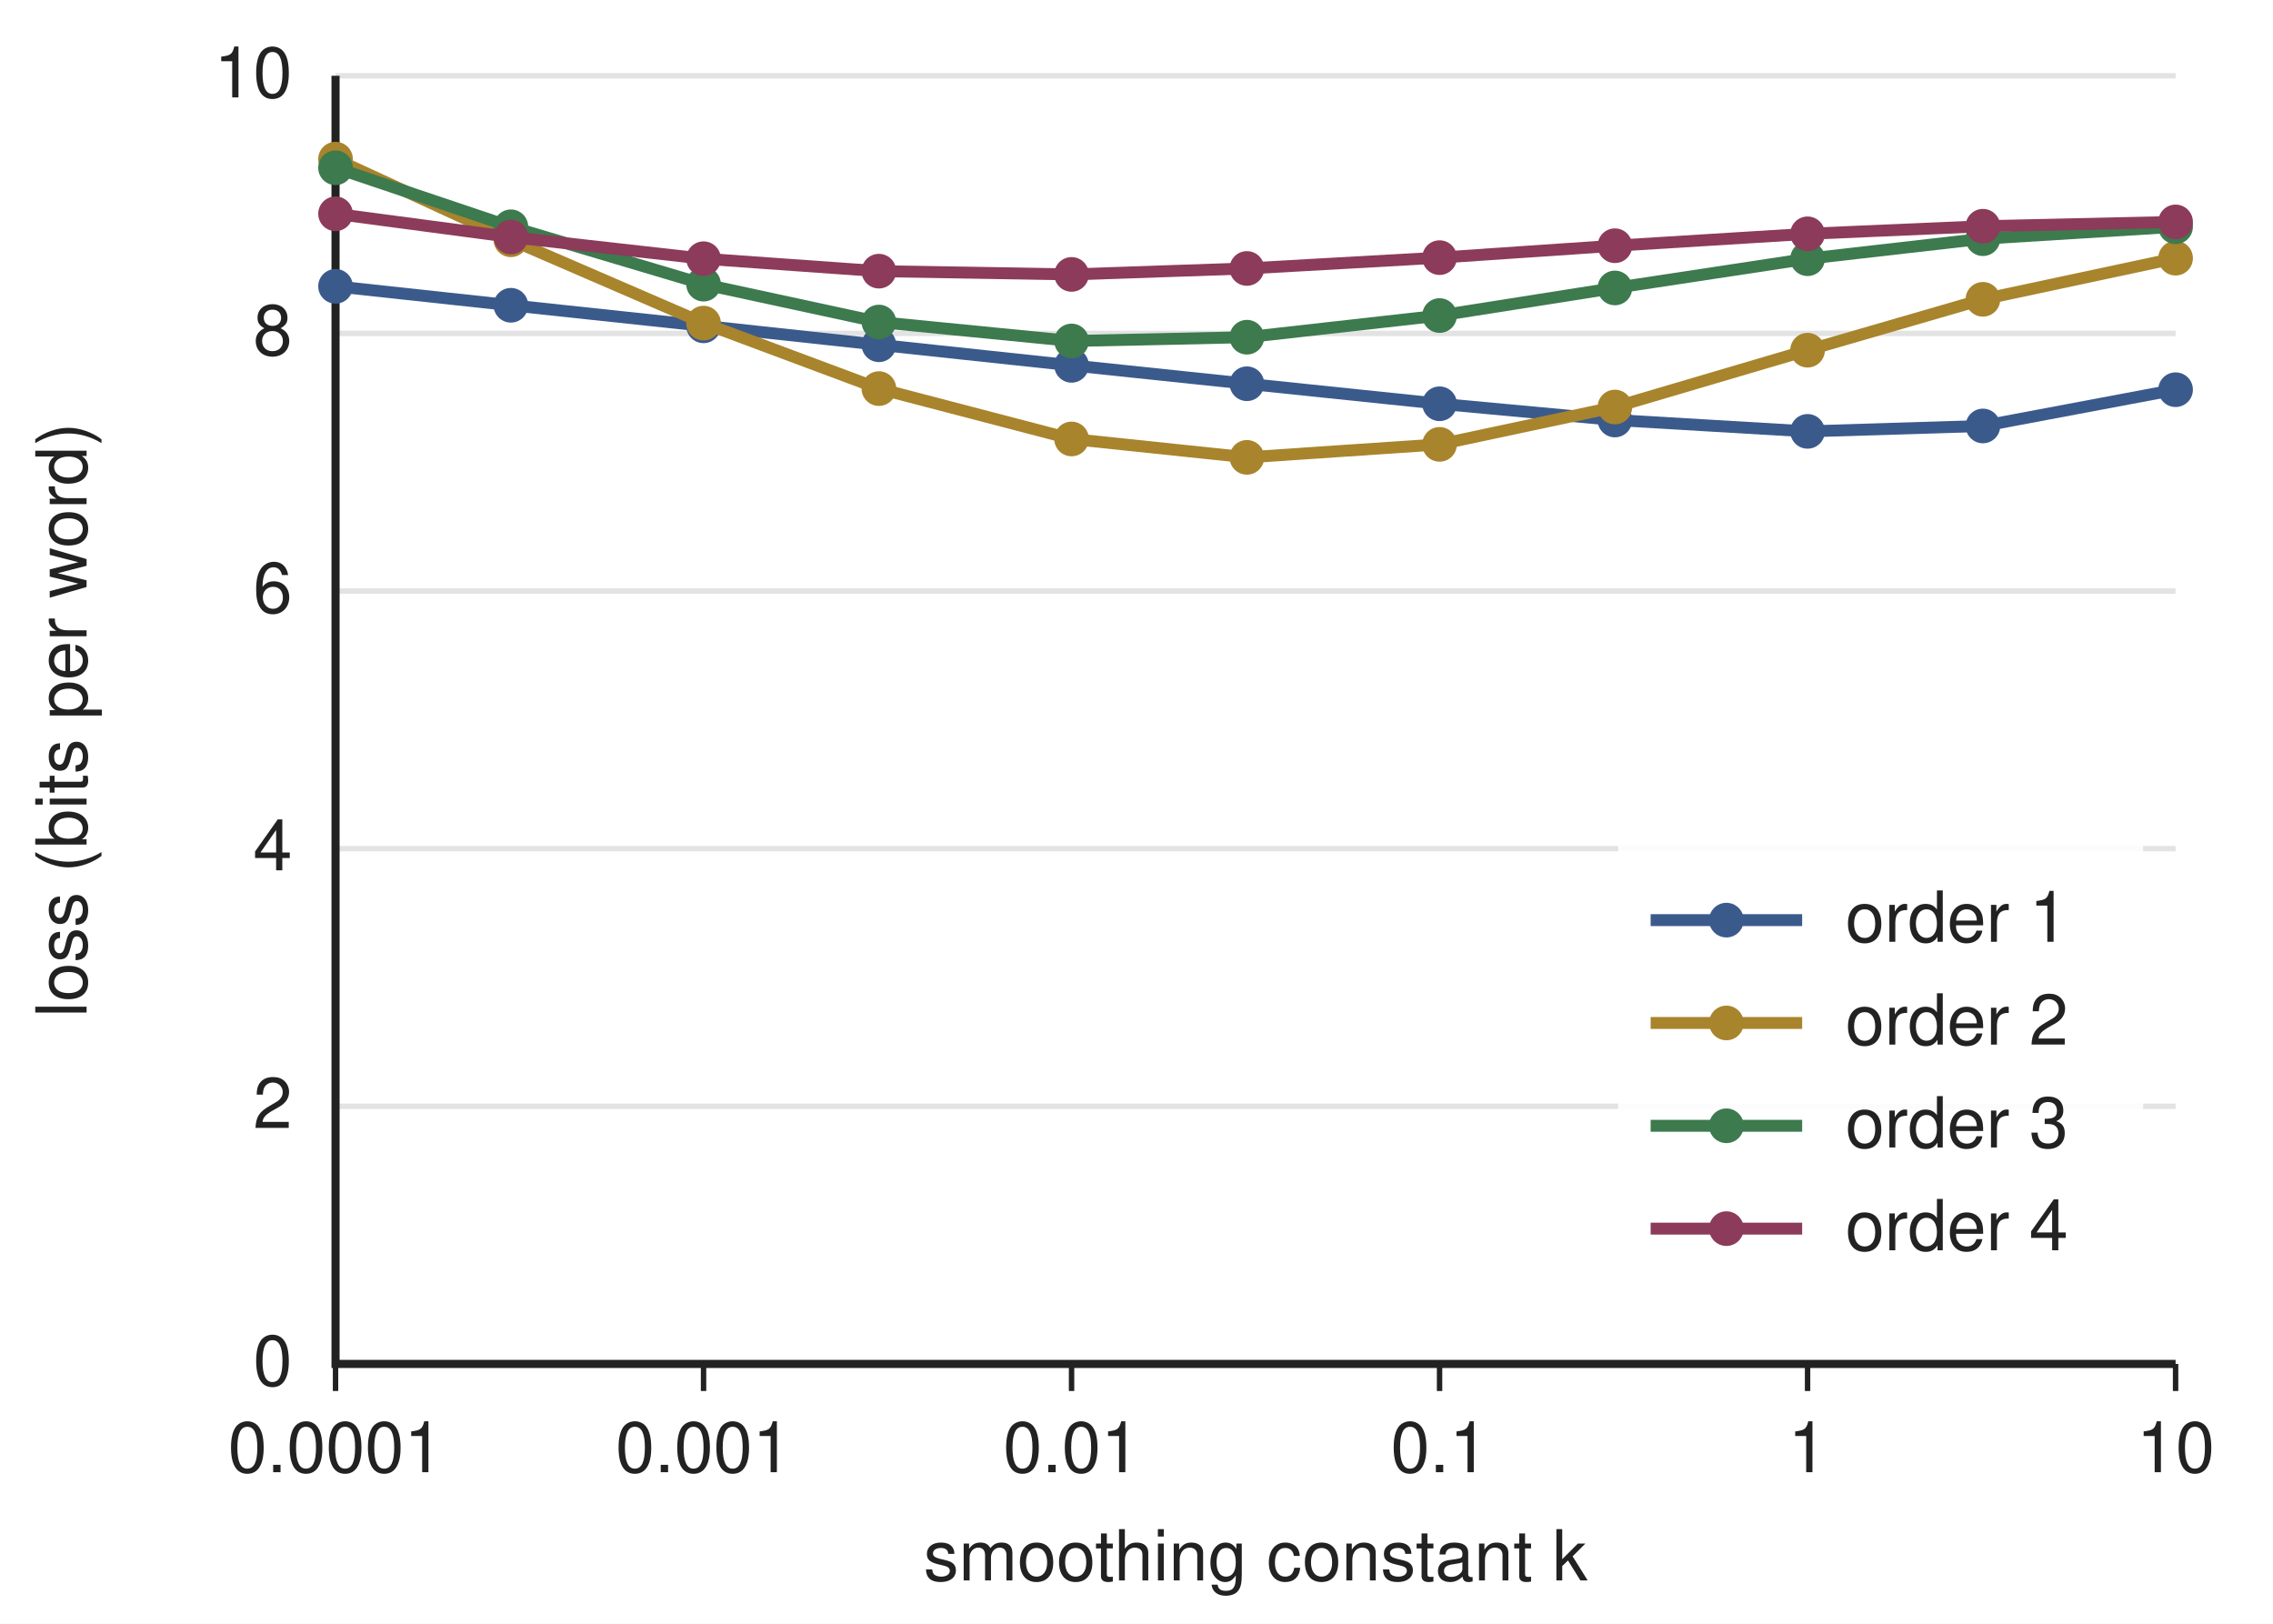
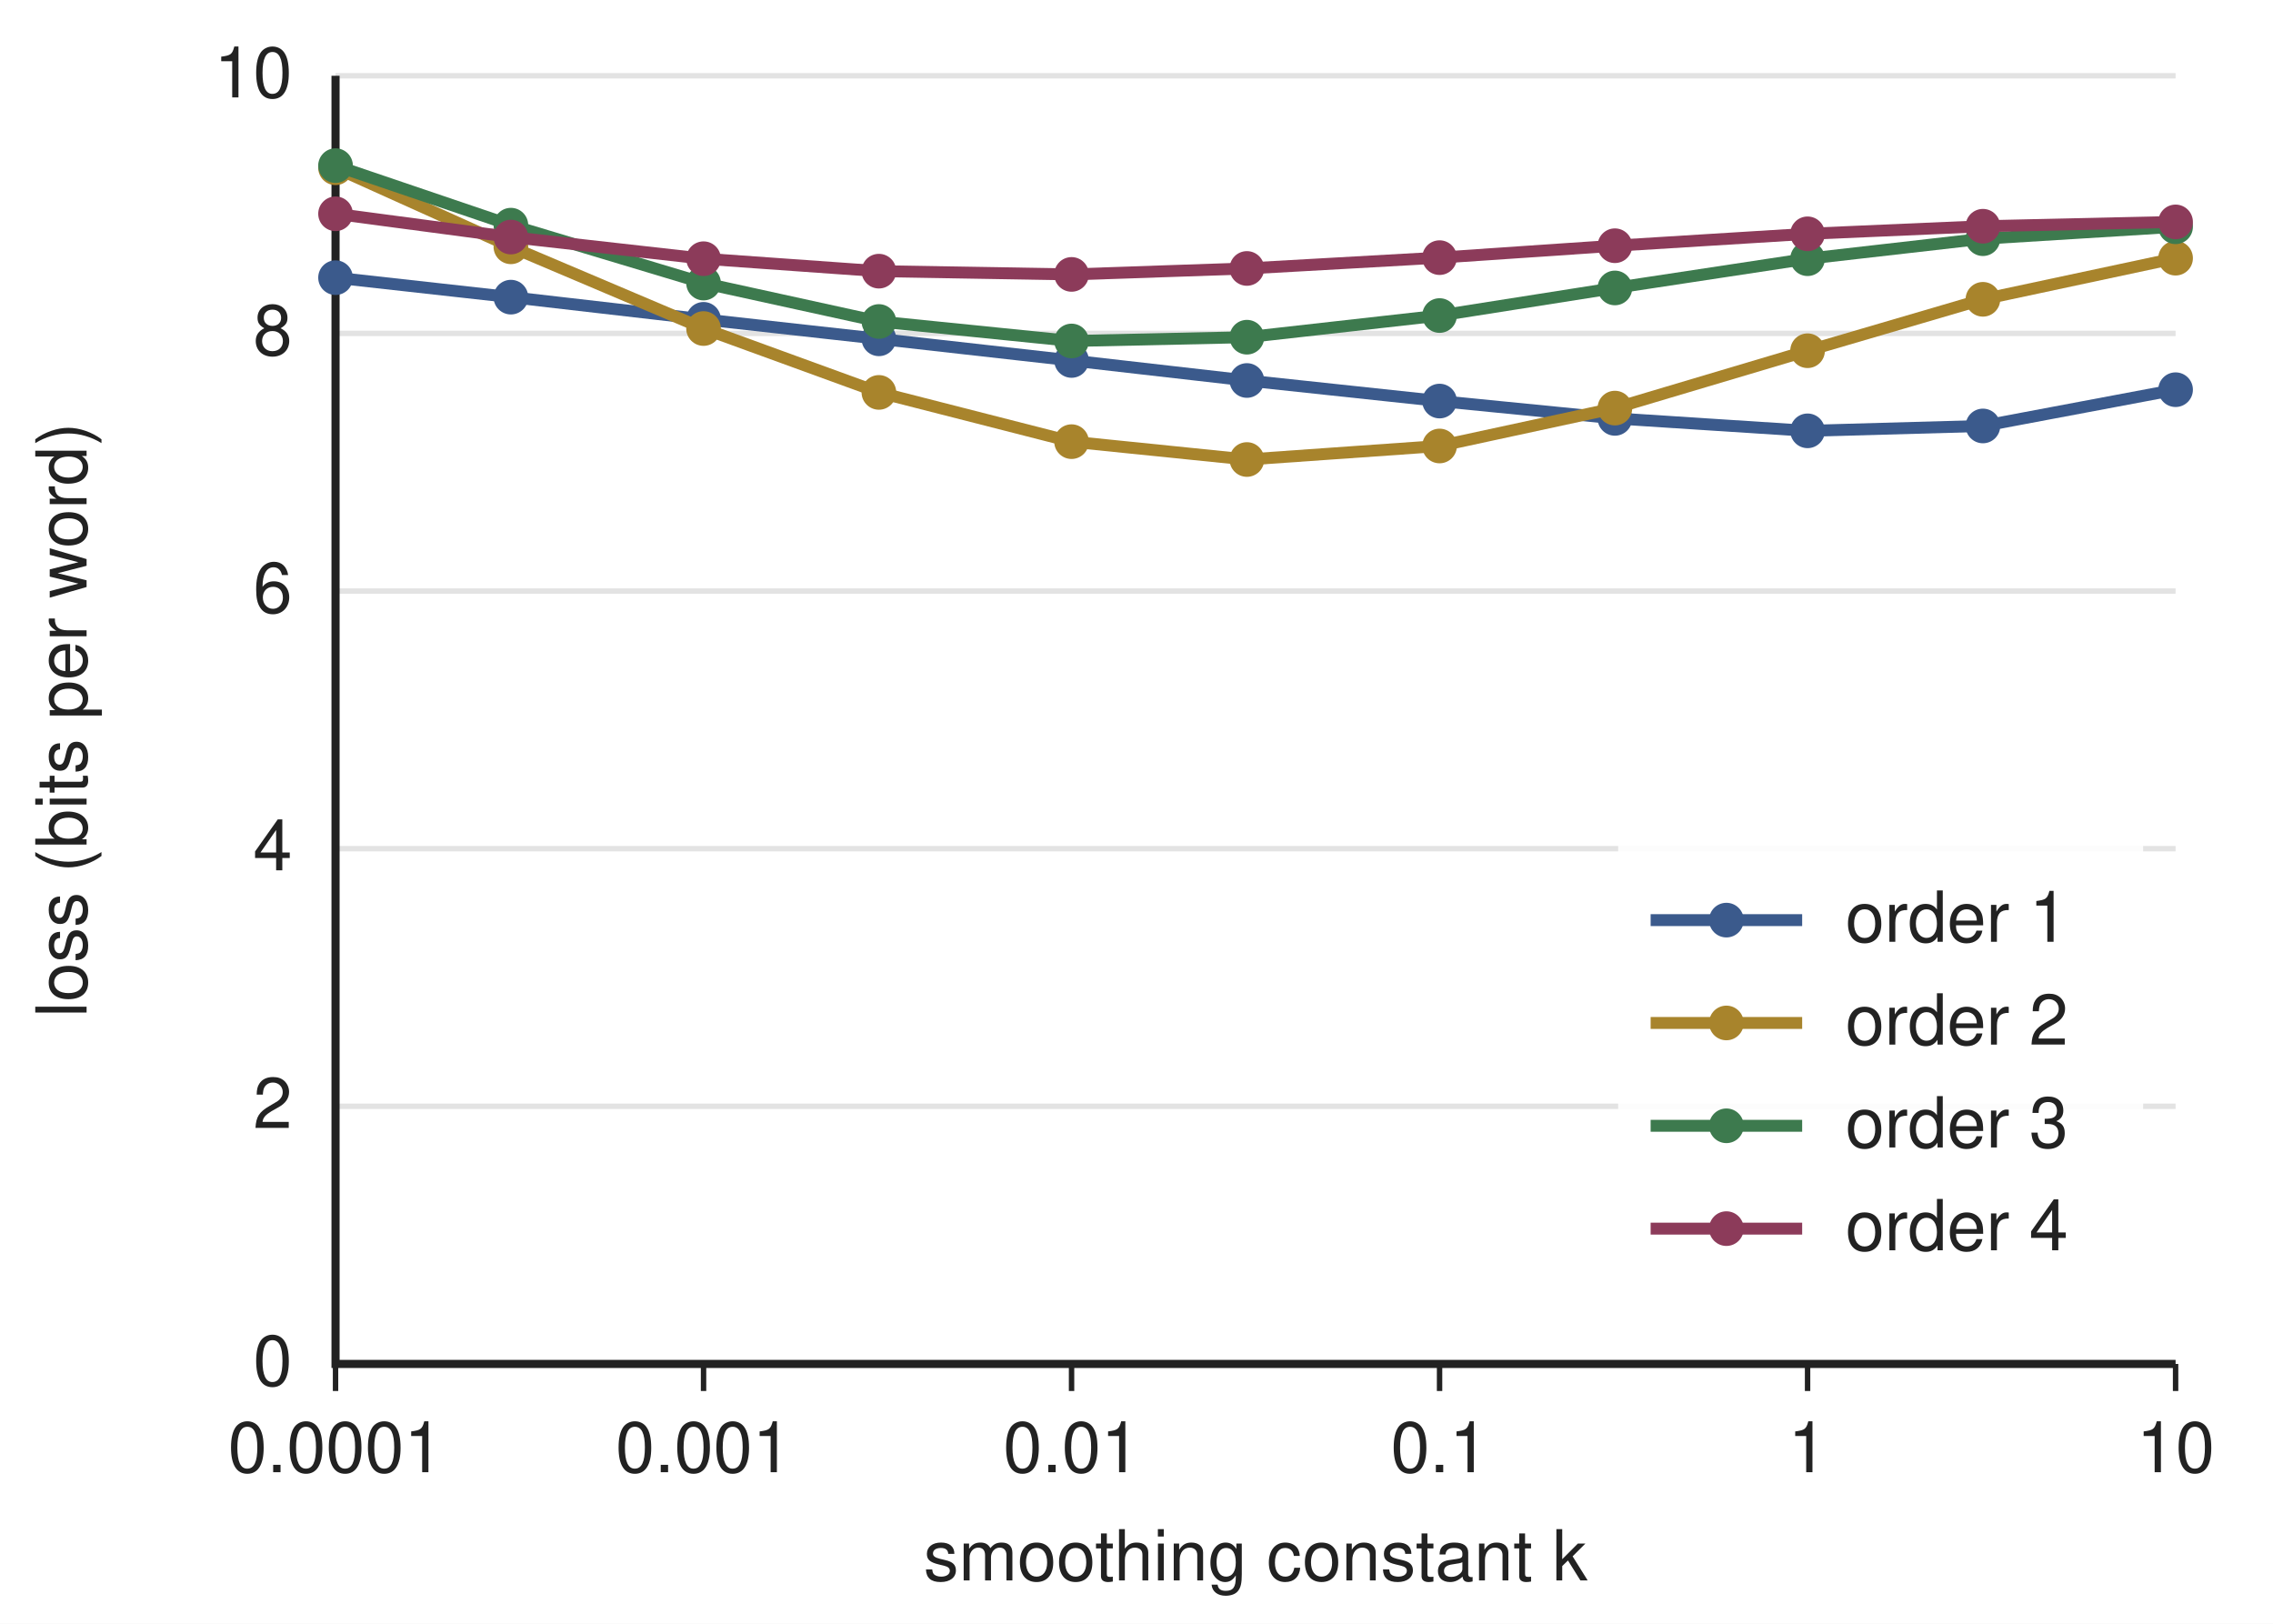
<svg xmlns="http://www.w3.org/2000/svg" viewBox="0 0 420 300" width="420" height="300" font-family="Helvetica, Arial, sans-serif" font-size="13">
  <rect width="420" height="300" fill="white" />
  <path d="M62 252.0 H402" stroke="#e3e3e3" />
  <text x="54" y="256.0" text-anchor="end" fill="#222">0</text>
  <path d="M62 204.4 H402" stroke="#e3e3e3" />
  <text x="54" y="208.4" text-anchor="end" fill="#222">2</text>
  <path d="M62 156.8 H402" stroke="#e3e3e3" />
  <text x="54" y="160.8" text-anchor="end" fill="#222">4</text>
  <path d="M62 109.2 H402" stroke="#e3e3e3" />
  <text x="54" y="113.2" text-anchor="end" fill="#222">6</text>
  <path d="M62 61.6 H402" stroke="#e3e3e3" />
  <text x="54" y="65.6" text-anchor="end" fill="#222">8</text>
  <path d="M62 14.0 H402" stroke="#e3e3e3" />
  <text x="54" y="18.0" text-anchor="end" fill="#222">10</text>
  <path d="M62.0 252 v5" stroke="#222" />
  <text x="62.0" y="272" text-anchor="middle" fill="#222">0.0001</text>
  <path d="M130.0 252 v5" stroke="#222" />
  <text x="130.0" y="272" text-anchor="middle" fill="#222">0.001</text>
  <path d="M198.0 252 v5" stroke="#222" />
  <text x="198.0" y="272" text-anchor="middle" fill="#222">0.01</text>
  <path d="M266.0 252 v5" stroke="#222" />
  <text x="266.0" y="272" text-anchor="middle" fill="#222">0.1</text>
  <path d="M334.0 252 v5" stroke="#222" />
  <text x="334.0" y="272" text-anchor="middle" fill="#222">1</text>
  <path d="M402.0 252 v5" stroke="#222" />
  <text x="402.0" y="272" text-anchor="middle" fill="#222">10</text>
  <path d="M62 14 V252 H402" fill="none" stroke="#222" stroke-width="1.5" />
  <text x="232.0" y="292" text-anchor="middle" fill="#222">smoothing constant k</text>
  <text x="16" y="133.0" text-anchor="middle" fill="#222" transform="rotate(-90 16 133.0)">loss (bits per word)</text>
-   <path d="M62.0 52.9 L94.4 56.4 L130.0 60.2 L162.4 63.7 L198.0 67.5 L230.4 70.9 L266.0 74.6 L298.4 77.6 L334.0 79.7 L366.4 78.7 L402.0 72.0" fill="none" stroke="#3b5a8c" stroke-width="2.2" />
-   <circle cx="62.0" cy="52.9" r="3.2" fill="#3b5a8c" />
-   <circle cx="94.4" cy="56.4" r="3.2" fill="#3b5a8c" />
-   <circle cx="130.0" cy="60.2" r="3.2" fill="#3b5a8c" />
-   <circle cx="162.4" cy="63.7" r="3.2" fill="#3b5a8c" />
-   <circle cx="198.0" cy="67.5" r="3.2" fill="#3b5a8c" />
-   <circle cx="230.4" cy="70.9" r="3.2" fill="#3b5a8c" />
-   <circle cx="266.0" cy="74.6" r="3.2" fill="#3b5a8c" />
-   <circle cx="298.4" cy="77.6" r="3.2" fill="#3b5a8c" />
-   <circle cx="334.0" cy="79.7" r="3.2" fill="#3b5a8c" />
+   <path d="M62.0 51.3 L94.4 54.9 L130.0 59.0 L162.4 62.6 L198.0 66.6 L230.4 70.3 L266.0 74.1 L298.4 77.3 L334.0 79.6 L366.4 78.7 L402.0 72.0" fill="none" stroke="#3b5a8c" stroke-width="2.2" />
+   <circle cx="62.0" cy="51.3" r="3.2" fill="#3b5a8c" />
+   <circle cx="94.4" cy="54.9" r="3.2" fill="#3b5a8c" />
+   <circle cx="130.0" cy="59.0" r="3.2" fill="#3b5a8c" />
+   <circle cx="162.4" cy="62.6" r="3.2" fill="#3b5a8c" />
+   <circle cx="198.0" cy="66.6" r="3.2" fill="#3b5a8c" />
+   <circle cx="230.4" cy="70.3" r="3.2" fill="#3b5a8c" />
+   <circle cx="266.0" cy="74.1" r="3.2" fill="#3b5a8c" />
+   <circle cx="298.4" cy="77.3" r="3.2" fill="#3b5a8c" />
+   <circle cx="334.0" cy="79.6" r="3.2" fill="#3b5a8c" />
  <circle cx="366.4" cy="78.7" r="3.2" fill="#3b5a8c" />
  <circle cx="402.0" cy="72.0" r="3.2" fill="#3b5a8c" />
-   <path d="M62.0 29.4 L94.4 44.3 L130.0 59.7 L162.4 71.8 L198.0 81.1 L230.4 84.5 L266.0 82.1 L298.4 75.2 L334.0 64.7 L366.4 55.3 L402.0 47.7" fill="none" stroke="#a8842c" stroke-width="2.2" />
-   <circle cx="62.0" cy="29.4" r="3.2" fill="#a8842c" />
-   <circle cx="94.4" cy="44.3" r="3.2" fill="#a8842c" />
-   <circle cx="130.0" cy="59.7" r="3.2" fill="#a8842c" />
-   <circle cx="162.4" cy="71.8" r="3.2" fill="#a8842c" />
-   <circle cx="198.0" cy="81.1" r="3.2" fill="#a8842c" />
-   <circle cx="230.4" cy="84.5" r="3.2" fill="#a8842c" />
-   <circle cx="266.0" cy="82.1" r="3.2" fill="#a8842c" />
-   <circle cx="298.4" cy="75.2" r="3.2" fill="#a8842c" />
-   <circle cx="334.0" cy="64.7" r="3.2" fill="#a8842c" />
+   <path d="M62.0 31.0 L94.4 45.6 L130.0 60.7 L162.4 72.5 L198.0 81.6 L230.4 84.9 L266.0 82.4 L298.4 75.4 L334.0 64.8 L366.4 55.3 L402.0 47.7" fill="none" stroke="#a8842c" stroke-width="2.2" />
+   <circle cx="62.0" cy="31.0" r="3.2" fill="#a8842c" />
+   <circle cx="94.4" cy="45.6" r="3.2" fill="#a8842c" />
+   <circle cx="130.0" cy="60.7" r="3.2" fill="#a8842c" />
+   <circle cx="162.4" cy="72.5" r="3.2" fill="#a8842c" />
+   <circle cx="198.0" cy="81.6" r="3.2" fill="#a8842c" />
+   <circle cx="230.4" cy="84.9" r="3.2" fill="#a8842c" />
+   <circle cx="266.0" cy="82.4" r="3.2" fill="#a8842c" />
+   <circle cx="298.4" cy="75.4" r="3.2" fill="#a8842c" />
+   <circle cx="334.0" cy="64.8" r="3.2" fill="#a8842c" />
  <circle cx="366.4" cy="55.3" r="3.2" fill="#a8842c" />
  <circle cx="402.0" cy="47.7" r="3.2" fill="#a8842c" />
-   <path d="M62.0 31.0 L94.4 41.9 L130.0 52.5 L162.4 59.5 L198.0 63.0 L230.4 62.3 L266.0 58.3 L298.4 53.2 L334.0 47.8 L366.4 44.1 L402.0 41.9" fill="none" stroke="#3d7a4e" stroke-width="2.2" />
-   <circle cx="62.0" cy="31.0" r="3.2" fill="#3d7a4e" />
-   <circle cx="94.4" cy="41.9" r="3.2" fill="#3d7a4e" />
-   <circle cx="130.0" cy="52.5" r="3.2" fill="#3d7a4e" />
-   <circle cx="162.4" cy="59.5" r="3.2" fill="#3d7a4e" />
+   <path d="M62.0 30.6 L94.4 41.6 L130.0 52.3 L162.4 59.4 L198.0 63.0 L230.4 62.3 L266.0 58.3 L298.4 53.2 L334.0 47.8 L366.4 44.1 L402.0 41.9" fill="none" stroke="#3d7a4e" stroke-width="2.2" />
+   <circle cx="62.0" cy="30.6" r="3.2" fill="#3d7a4e" />
+   <circle cx="94.4" cy="41.6" r="3.2" fill="#3d7a4e" />
+   <circle cx="130.0" cy="52.3" r="3.2" fill="#3d7a4e" />
+   <circle cx="162.4" cy="59.4" r="3.2" fill="#3d7a4e" />
  <circle cx="198.0" cy="63.0" r="3.2" fill="#3d7a4e" />
  <circle cx="230.4" cy="62.3" r="3.2" fill="#3d7a4e" />
  <circle cx="266.0" cy="58.3" r="3.2" fill="#3d7a4e" />
  <circle cx="298.4" cy="53.2" r="3.2" fill="#3d7a4e" />
  <circle cx="334.0" cy="47.8" r="3.2" fill="#3d7a4e" />
  <circle cx="366.4" cy="44.1" r="3.2" fill="#3d7a4e" />
  <circle cx="402.0" cy="41.9" r="3.2" fill="#3d7a4e" />
  <path d="M62.0 39.5 L94.4 43.8 L130.0 47.8 L162.4 50.1 L198.0 50.7 L230.4 49.6 L266.0 47.6 L298.4 45.4 L334.0 43.2 L366.4 41.8 L402.0 41.0" fill="none" stroke="#8c3b5a" stroke-width="2.2" />
  <circle cx="62.0" cy="39.5" r="3.2" fill="#8c3b5a" />
  <circle cx="94.4" cy="43.8" r="3.2" fill="#8c3b5a" />
  <circle cx="130.0" cy="47.8" r="3.2" fill="#8c3b5a" />
  <circle cx="162.4" cy="50.1" r="3.2" fill="#8c3b5a" />
  <circle cx="198.0" cy="50.7" r="3.2" fill="#8c3b5a" />
  <circle cx="230.4" cy="49.6" r="3.2" fill="#8c3b5a" />
  <circle cx="266.0" cy="47.6" r="3.2" fill="#8c3b5a" />
  <circle cx="298.4" cy="45.4" r="3.2" fill="#8c3b5a" />
  <circle cx="334.0" cy="43.2" r="3.2" fill="#8c3b5a" />
  <circle cx="366.4" cy="41.8" r="3.2" fill="#8c3b5a" />
  <circle cx="402.0" cy="41.0" r="3.2" fill="#8c3b5a" />
  <rect x="299" y="156" width="97" height="82" fill="white" fill-opacity="0.9" />
  <path d="M305 170 h28" stroke="#3b5a8c" stroke-width="2.2" />
  <circle cx="319" cy="170" r="3.2" fill="#3b5a8c" />
  <text x="341" y="174" fill="#222">order 1</text>
  <path d="M305 189 h28" stroke="#a8842c" stroke-width="2.2" />
  <circle cx="319" cy="189" r="3.2" fill="#a8842c" />
  <text x="341" y="193" fill="#222">order 2</text>
  <path d="M305 208 h28" stroke="#3d7a4e" stroke-width="2.2" />
  <circle cx="319" cy="208" r="3.2" fill="#3d7a4e" />
  <text x="341" y="212" fill="#222">order 3</text>
  <path d="M305 227 h28" stroke="#8c3b5a" stroke-width="2.2" />
  <circle cx="319" cy="227" r="3.2" fill="#8c3b5a" />
  <text x="341" y="231" fill="#222">order 4</text>
</svg>
